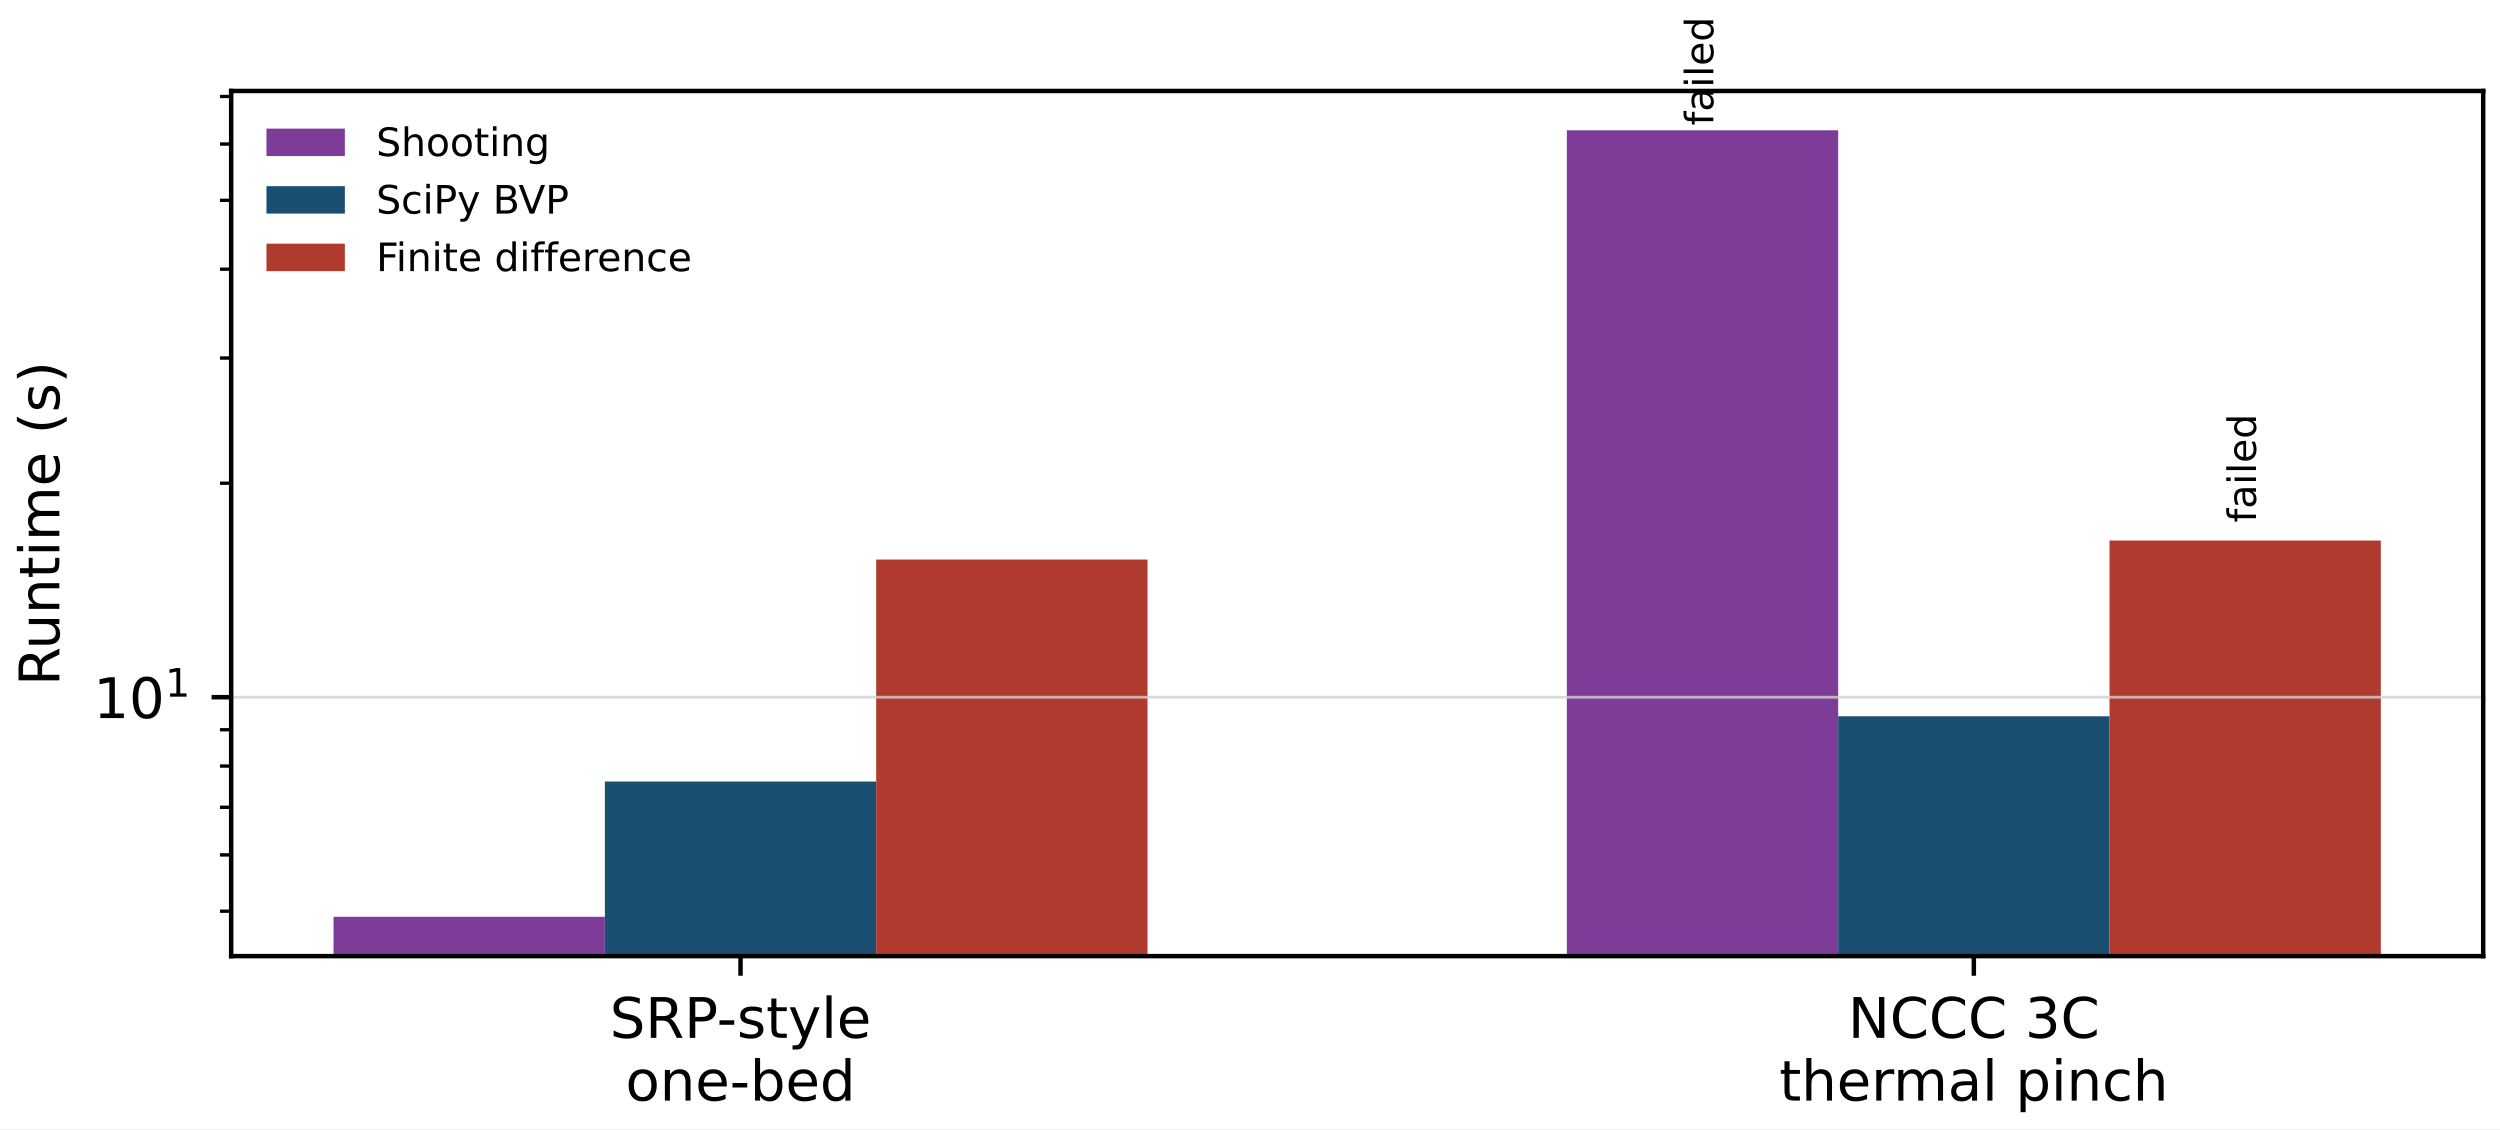
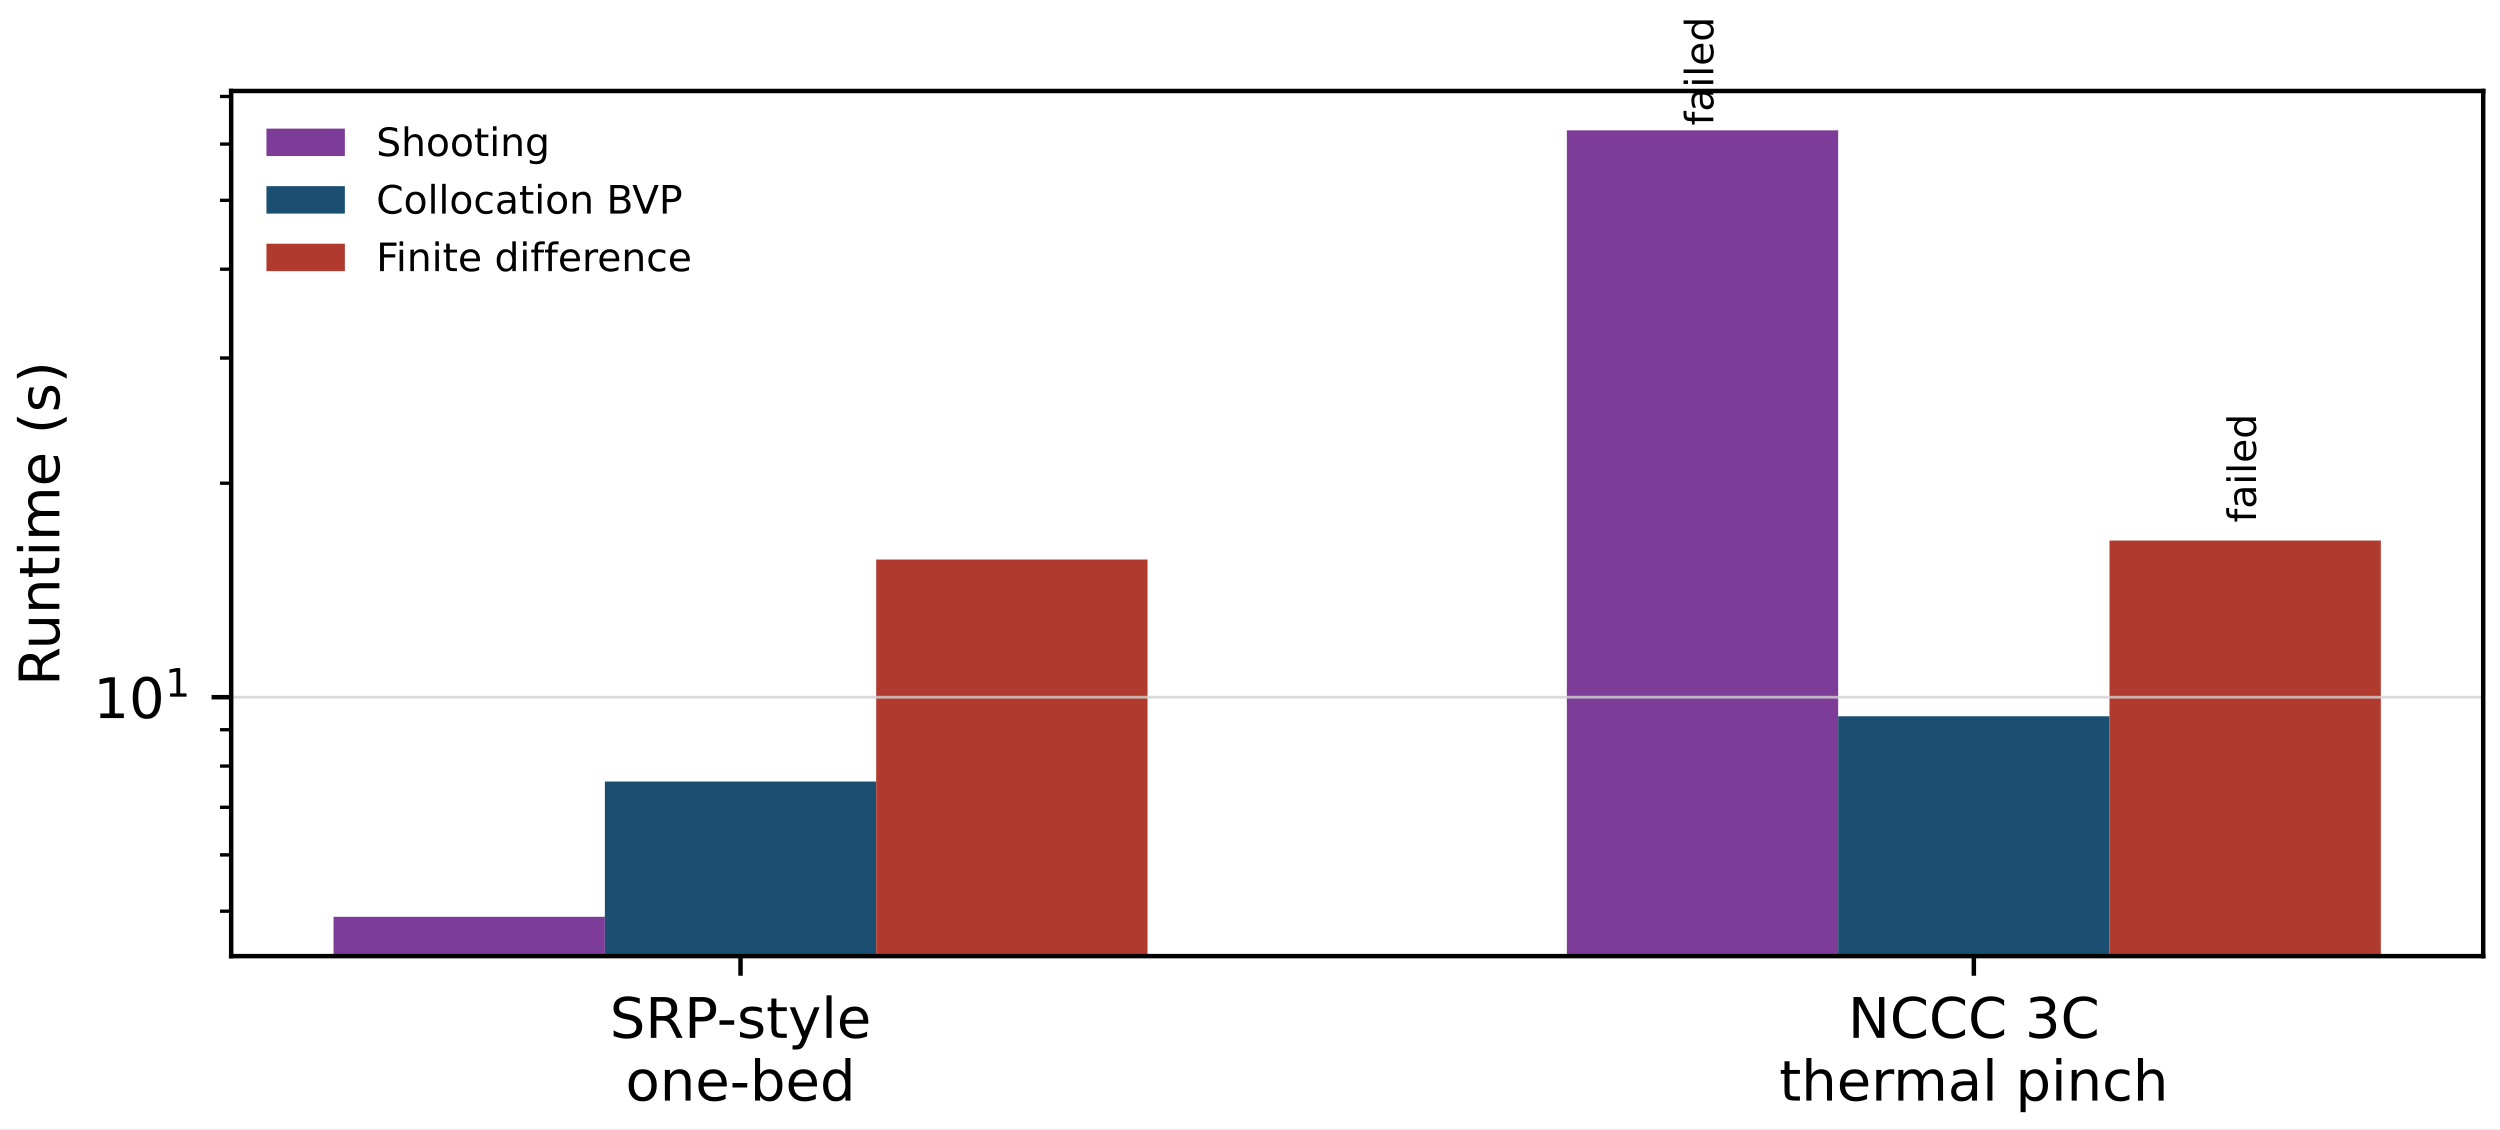
<svg xmlns="http://www.w3.org/2000/svg" xmlns:xlink="http://www.w3.org/1999/xlink" width="446.4pt" height="201.6pt" viewBox="0 0 446.4 201.6" version="1.1">
  <defs>
    <style type="text/css">*{stroke-linejoin: round; stroke-linecap: butt}</style>
  </defs>
  <g id="figure_1">
    <g id="patch_1">
      <path d="M 0 201.6 L 446.4 201.6 L 446.4 0 L 0 0 z " style="fill: #ffffff" />
    </g>
    <g id="axes_1">
      <g id="patch_2">
-         <path d="M 41.278 170.724 L 443.4 170.724 L 443.4 16.245 L 41.278 16.245 z " style="fill: #ffffff" />
+         <path d="M 41.278 170.724 L 443.4 170.724 L 443.4 16.246 L 41.278 16.246 z " style="fill: #ffffff" />
      </g>
      <g id="patch_3">
-         <path d="M 59.557 127182.328 L 108.005 127182.328 L 108.005 163.702 L 59.557 163.702 z " clip-path="url(#p311c3b3b76)" style="fill: #7d3c98" />
+         <path d="M 59.557 127181.107 L 108.005 127181.107 L 108.005 163.702 L 59.557 163.702 z " clip-path="url(#p0aa4cb1fb4)" style="fill: #7d3c98" />
      </g>
      <g id="patch_4">
-         <path d="M 279.776 127182.328 L 328.225 127182.328 L 328.225 23.266 L 279.776 23.266 z " clip-path="url(#p311c3b3b76)" style="fill: #7d3c98" />
+         <path d="M 279.776 127181.107 L 328.225 127181.107 L 328.225 23.268 L 279.776 23.268 z " clip-path="url(#p0aa4cb1fb4)" style="fill: #7d3c98" />
      </g>
      <g id="patch_5">
-         <path d="M 108.005 127182.328 L 156.453 127182.328 L 156.453 139.547 L 108.005 139.547 z " clip-path="url(#p311c3b3b76)" style="fill: #1b4f72" />
+         <path d="M 108.005 127181.107 L 156.453 127181.107 L 156.453 139.547 L 108.005 139.547 z " clip-path="url(#p0aa4cb1fb4)" style="fill: #1b4f72" />
      </g>
      <g id="patch_6">
-         <path d="M 328.225 127182.328 L 376.673 127182.328 L 376.673 127.902 L 328.225 127.902 z " clip-path="url(#p311c3b3b76)" style="fill: #1b4f72" />
+         <path d="M 328.225 127181.107 L 376.673 127181.107 L 376.673 127.902 L 328.225 127.902 z " clip-path="url(#p0aa4cb1fb4)" style="fill: #1b4f72" />
      </g>
      <g id="patch_7">
-         <path d="M 156.453 127182.328 L 204.902 127182.328 L 204.902 99.907 L 156.453 99.907 z " clip-path="url(#p311c3b3b76)" style="fill: #b03a2e" />
+         <path d="M 156.453 127181.107 L 204.902 127181.107 L 204.902 99.907 L 156.453 99.907 z " clip-path="url(#p0aa4cb1fb4)" style="fill: #b03a2e" />
      </g>
      <g id="patch_8">
-         <path d="M 376.673 127182.328 L 425.122 127182.328 L 425.122 96.519 L 376.673 96.519 z " clip-path="url(#p311c3b3b76)" style="fill: #b03a2e" />
+         <path d="M 376.673 127181.107 L 425.122 127181.107 L 425.122 96.52 L 376.673 96.52 z " clip-path="url(#p0aa4cb1fb4)" style="fill: #b03a2e" />
      </g>
      <g id="matplotlib.axis_1">
        <g id="xtick_1">
          <g id="line2d_1">
            <defs>
-               <path id="m709cd82d52" d="M 0 0 L 0 3.5 " style="stroke: #000000; stroke-width: 0.8" />
-             </defs>
-             <g>
-               <use xlink:href="#m709cd82d52" x="132.229" y="170.724" style="stroke: #000000; stroke-width: 0.8" />
+               <path id="mafdecf44df" d="M 0 0 L 0 3.5 " style="stroke: #000000; stroke-width: 0.8" />
+             </defs>
+             <g>
+               <use xlink:href="#mafdecf44df" x="132.229" y="170.724" style="stroke: #000000; stroke-width: 0.8" />
            </g>
          </g>
          <g id="text_1">
            <g transform="translate(108.8846 185.3223) scale(0.1 -0.1)">
              <defs>
                <path id="DejaVuSans-53" d="M 3425 4513 L 3425 3897 Q 3066 4069 2747 4153 Q 2428 4238 2131 4238 Q 1616 4238 1336 4038 Q 1056 3838 1056 3469 Q 1056 3159 1242 3001 Q 1428 2844 1947 2747 L 2328 2669 Q 3034 2534 3370 2195 Q 3706 1856 3706 1288 Q 3706 609 3251 259 Q 2797 -91 1919 -91 Q 1588 -91 1214 -16 Q 841 59 441 206 L 441 856 Q 825 641 1194 531 Q 1563 422 1919 422 Q 2459 422 2753 634 Q 3047 847 3047 1241 Q 3047 1584 2836 1778 Q 2625 1972 2144 2069 L 1759 2144 Q 1053 2284 737 2584 Q 422 2884 422 3419 Q 422 4038 858 4394 Q 1294 4750 2059 4750 Q 2388 4750 2728 4690 Q 3069 4631 3425 4513 z " transform="scale(0.015625)" />
                <path id="DejaVuSans-52" d="M 2841 2188 Q 3044 2119 3236 1894 Q 3428 1669 3622 1275 L 4263 0 L 3584 0 L 2988 1197 Q 2756 1666 2539 1819 Q 2322 1972 1947 1972 L 1259 1972 L 1259 0 L 628 0 L 628 4666 L 2053 4666 Q 2853 4666 3247 4331 Q 3641 3997 3641 3322 Q 3641 2881 3436 2590 Q 3231 2300 2841 2188 z M 1259 4147 L 1259 2491 L 2053 2491 Q 2509 2491 2742 2702 Q 2975 2913 2975 3322 Q 2975 3731 2742 3939 Q 2509 4147 2053 4147 L 1259 4147 z " transform="scale(0.015625)" />
                <path id="DejaVuSans-50" d="M 1259 4147 L 1259 2394 L 2053 2394 Q 2494 2394 2734 2622 Q 2975 2850 2975 3272 Q 2975 3691 2734 3919 Q 2494 4147 2053 4147 L 1259 4147 z M 628 4666 L 2053 4666 Q 2838 4666 3239 4311 Q 3641 3956 3641 3272 Q 3641 2581 3239 2228 Q 2838 1875 2053 1875 L 1259 1875 L 1259 0 L 628 0 L 628 4666 z " transform="scale(0.015625)" />
                <path id="DejaVuSans-2d" d="M 313 2009 L 1997 2009 L 1997 1497 L 313 1497 L 313 2009 z " transform="scale(0.015625)" />
                <path id="DejaVuSans-73" d="M 2834 3397 L 2834 2853 Q 2591 2978 2328 3040 Q 2066 3103 1784 3103 Q 1356 3103 1142 2972 Q 928 2841 928 2578 Q 928 2378 1081 2264 Q 1234 2150 1697 2047 L 1894 2003 Q 2506 1872 2764 1633 Q 3022 1394 3022 966 Q 3022 478 2636 193 Q 2250 -91 1575 -91 Q 1294 -91 989 -36 Q 684 19 347 128 L 347 722 Q 666 556 975 473 Q 1284 391 1588 391 Q 1994 391 2212 530 Q 2431 669 2431 922 Q 2431 1156 2273 1281 Q 2116 1406 1581 1522 L 1381 1569 Q 847 1681 609 1914 Q 372 2147 372 2553 Q 372 3047 722 3315 Q 1072 3584 1716 3584 Q 2034 3584 2315 3537 Q 2597 3491 2834 3397 z " transform="scale(0.015625)" />
                <path id="DejaVuSans-74" d="M 1172 4494 L 1172 3500 L 2356 3500 L 2356 3053 L 1172 3053 L 1172 1153 Q 1172 725 1289 603 Q 1406 481 1766 481 L 2356 481 L 2356 0 L 1766 0 Q 1100 0 847 248 Q 594 497 594 1153 L 594 3053 L 172 3053 L 172 3500 L 594 3500 L 594 4494 L 1172 4494 z " transform="scale(0.015625)" />
                <path id="DejaVuSans-79" d="M 2059 -325 Q 1816 -950 1584 -1140 Q 1353 -1331 966 -1331 L 506 -1331 L 506 -850 L 844 -850 Q 1081 -850 1212 -737 Q 1344 -625 1503 -206 L 1606 56 L 191 3500 L 800 3500 L 1894 763 L 2988 3500 L 3597 3500 L 2059 -325 z " transform="scale(0.015625)" />
                <path id="DejaVuSans-6c" d="M 603 4863 L 1178 4863 L 1178 0 L 603 0 L 603 4863 z " transform="scale(0.015625)" />
                <path id="DejaVuSans-65" d="M 3597 1894 L 3597 1613 L 953 1613 Q 991 1019 1311 708 Q 1631 397 2203 397 Q 2534 397 2845 478 Q 3156 559 3463 722 L 3463 178 Q 3153 47 2828 -22 Q 2503 -91 2169 -91 Q 1331 -91 842 396 Q 353 884 353 1716 Q 353 2575 817 3079 Q 1281 3584 2069 3584 Q 2775 3584 3186 3129 Q 3597 2675 3597 1894 z M 3022 2063 Q 3016 2534 2758 2815 Q 2500 3097 2075 3097 Q 1594 3097 1305 2825 Q 1016 2553 972 2059 L 3022 2063 z " transform="scale(0.015625)" />
              </defs>
              <use xlink:href="#DejaVuSans-53" />
-               <use xlink:href="#DejaVuSans-52" transform="translate(63.47656 0)" />
-               <use xlink:href="#DejaVuSans-50" transform="translate(132.959 0)" />
-               <use xlink:href="#DejaVuSans-2d" transform="translate(191.0117 0)" />
-               <use xlink:href="#DejaVuSans-73" transform="translate(227.0957 0)" />
-               <use xlink:href="#DejaVuSans-74" transform="translate(279.1953 0)" />
-               <use xlink:href="#DejaVuSans-79" transform="translate(318.4043 0)" />
-               <use xlink:href="#DejaVuSans-6c" transform="translate(377.584 0)" />
-               <use xlink:href="#DejaVuSans-65" transform="translate(405.3672 0)" />
+               <use xlink:href="#DejaVuSans-52" x="63.477" />
+               <use xlink:href="#DejaVuSans-50" x="132.959" />
+               <use xlink:href="#DejaVuSans-2d" x="191.012" />
+               <use xlink:href="#DejaVuSans-73" x="227.096" />
+               <use xlink:href="#DejaVuSans-74" x="279.195" />
+               <use xlink:href="#DejaVuSans-79" x="318.404" />
+               <use xlink:href="#DejaVuSans-6c" x="377.584" />
+               <use xlink:href="#DejaVuSans-65" x="405.367" />
            </g>
            <g transform="translate(111.6956 196.5201) scale(0.1 -0.1)">
              <defs>
                <path id="DejaVuSans-6f" d="M 1959 3097 Q 1497 3097 1228 2736 Q 959 2375 959 1747 Q 959 1119 1226 758 Q 1494 397 1959 397 Q 2419 397 2687 759 Q 2956 1122 2956 1747 Q 2956 2369 2687 2733 Q 2419 3097 1959 3097 z M 1959 3584 Q 2709 3584 3137 3096 Q 3566 2609 3566 1747 Q 3566 888 3137 398 Q 2709 -91 1959 -91 Q 1206 -91 779 398 Q 353 888 353 1747 Q 353 2609 779 3096 Q 1206 3584 1959 3584 z " transform="scale(0.015625)" />
                <path id="DejaVuSans-6e" d="M 3513 2113 L 3513 0 L 2938 0 L 2938 2094 Q 2938 2591 2744 2837 Q 2550 3084 2163 3084 Q 1697 3084 1428 2787 Q 1159 2491 1159 1978 L 1159 0 L 581 0 L 581 3500 L 1159 3500 L 1159 2956 Q 1366 3272 1645 3428 Q 1925 3584 2291 3584 Q 2894 3584 3203 3211 Q 3513 2838 3513 2113 z " transform="scale(0.015625)" />
                <path id="DejaVuSans-62" d="M 3116 1747 Q 3116 2381 2855 2742 Q 2594 3103 2138 3103 Q 1681 3103 1420 2742 Q 1159 2381 1159 1747 Q 1159 1113 1420 752 Q 1681 391 2138 391 Q 2594 391 2855 752 Q 3116 1113 3116 1747 z M 1159 2969 Q 1341 3281 1617 3432 Q 1894 3584 2278 3584 Q 2916 3584 3314 3078 Q 3713 2572 3713 1747 Q 3713 922 3314 415 Q 2916 -91 2278 -91 Q 1894 -91 1617 61 Q 1341 213 1159 525 L 1159 0 L 581 0 L 581 4863 L 1159 4863 L 1159 2969 z " transform="scale(0.015625)" />
                <path id="DejaVuSans-64" d="M 2906 2969 L 2906 4863 L 3481 4863 L 3481 0 L 2906 0 L 2906 525 Q 2725 213 2448 61 Q 2172 -91 1784 -91 Q 1150 -91 751 415 Q 353 922 353 1747 Q 353 2572 751 3078 Q 1150 3584 1784 3584 Q 2172 3584 2448 3432 Q 2725 3281 2906 2969 z M 947 1747 Q 947 1113 1208 752 Q 1469 391 1925 391 Q 2381 391 2643 752 Q 2906 1113 2906 1747 Q 2906 2381 2643 2742 Q 2381 3103 1925 3103 Q 1469 3103 1208 2742 Q 947 2381 947 1747 z " transform="scale(0.015625)" />
              </defs>
              <use xlink:href="#DejaVuSans-6f" />
-               <use xlink:href="#DejaVuSans-6e" transform="translate(61.18164 0)" />
-               <use xlink:href="#DejaVuSans-65" transform="translate(124.5605 0)" />
-               <use xlink:href="#DejaVuSans-2d" transform="translate(186.084 0)" />
-               <use xlink:href="#DejaVuSans-62" transform="translate(222.168 0)" />
-               <use xlink:href="#DejaVuSans-65" transform="translate(285.6445 0)" />
-               <use xlink:href="#DejaVuSans-64" transform="translate(347.168 0)" />
+               <use xlink:href="#DejaVuSans-6e" x="61.182" />
+               <use xlink:href="#DejaVuSans-65" x="124.561" />
+               <use xlink:href="#DejaVuSans-2d" x="186.084" />
+               <use xlink:href="#DejaVuSans-62" x="222.168" />
+               <use xlink:href="#DejaVuSans-65" x="285.645" />
+               <use xlink:href="#DejaVuSans-64" x="347.168" />
            </g>
          </g>
        </g>
        <g id="xtick_2">
          <g id="line2d_2">
            <g>
-               <use xlink:href="#m709cd82d52" x="352.449" y="170.724" style="stroke: #000000; stroke-width: 0.8" />
+               <use xlink:href="#mafdecf44df" x="352.449" y="170.724" style="stroke: #000000; stroke-width: 0.8" />
            </g>
          </g>
          <g id="text_2">
            <g transform="translate(329.9724 185.3223) scale(0.1 -0.1)">
              <defs>
                <path id="DejaVuSans-4e" d="M 628 4666 L 1478 4666 L 3547 763 L 3547 4666 L 4159 4666 L 4159 0 L 3309 0 L 1241 3903 L 1241 0 L 628 0 L 628 4666 z " transform="scale(0.015625)" />
                <path id="DejaVuSans-43" d="M 4122 4306 L 4122 3641 Q 3803 3938 3442 4084 Q 3081 4231 2675 4231 Q 1875 4231 1450 3742 Q 1025 3253 1025 2328 Q 1025 1406 1450 917 Q 1875 428 2675 428 Q 3081 428 3442 575 Q 3803 722 4122 1019 L 4122 359 Q 3791 134 3420 21 Q 3050 -91 2638 -91 Q 1578 -91 968 557 Q 359 1206 359 2328 Q 359 3453 968 4101 Q 1578 4750 2638 4750 Q 3056 4750 3426 4639 Q 3797 4528 4122 4306 z " transform="scale(0.015625)" />
                <path id="DejaVuSans-20" transform="scale(0.015625)" />
                <path id="DejaVuSans-33" d="M 2597 2516 Q 3050 2419 3304 2112 Q 3559 1806 3559 1356 Q 3559 666 3084 287 Q 2609 -91 1734 -91 Q 1441 -91 1130 -33 Q 819 25 488 141 L 488 750 Q 750 597 1062 519 Q 1375 441 1716 441 Q 2309 441 2620 675 Q 2931 909 2931 1356 Q 2931 1769 2642 2001 Q 2353 2234 1838 2234 L 1294 2234 L 1294 2753 L 1863 2753 Q 2328 2753 2575 2939 Q 2822 3125 2822 3475 Q 2822 3834 2567 4026 Q 2313 4219 1838 4219 Q 1578 4219 1281 4162 Q 984 4106 628 3988 L 628 4550 Q 988 4650 1302 4700 Q 1616 4750 1894 4750 Q 2613 4750 3031 4423 Q 3450 4097 3450 3541 Q 3450 3153 3228 2886 Q 3006 2619 2597 2516 z " transform="scale(0.015625)" />
              </defs>
              <use xlink:href="#DejaVuSans-4e" />
-               <use xlink:href="#DejaVuSans-43" transform="translate(74.80469 0)" />
-               <use xlink:href="#DejaVuSans-43" transform="translate(144.6289 0)" />
-               <use xlink:href="#DejaVuSans-43" transform="translate(214.4531 0)" />
-               <use xlink:href="#DejaVuSans-20" transform="translate(284.2773 0)" />
-               <use xlink:href="#DejaVuSans-33" transform="translate(316.0645 0)" />
-               <use xlink:href="#DejaVuSans-43" transform="translate(379.6875 0)" />
+               <use xlink:href="#DejaVuSans-43" x="74.805" />
+               <use xlink:href="#DejaVuSans-43" x="144.629" />
+               <use xlink:href="#DejaVuSans-43" x="214.453" />
+               <use xlink:href="#DejaVuSans-20" x="284.277" />
+               <use xlink:href="#DejaVuSans-33" x="316.064" />
+               <use xlink:href="#DejaVuSans-43" x="379.688" />
            </g>
            <g transform="translate(317.713 196.5201) scale(0.1 -0.1)">
              <defs>
                <path id="DejaVuSans-68" d="M 3513 2113 L 3513 0 L 2938 0 L 2938 2094 Q 2938 2591 2744 2837 Q 2550 3084 2163 3084 Q 1697 3084 1428 2787 Q 1159 2491 1159 1978 L 1159 0 L 581 0 L 581 4863 L 1159 4863 L 1159 2956 Q 1366 3272 1645 3428 Q 1925 3584 2291 3584 Q 2894 3584 3203 3211 Q 3513 2838 3513 2113 z " transform="scale(0.015625)" />
                <path id="DejaVuSans-72" d="M 2631 2963 Q 2534 3019 2420 3045 Q 2306 3072 2169 3072 Q 1681 3072 1420 2755 Q 1159 2438 1159 1844 L 1159 0 L 581 0 L 581 3500 L 1159 3500 L 1159 2956 Q 1341 3275 1631 3429 Q 1922 3584 2338 3584 Q 2397 3584 2469 3576 Q 2541 3569 2628 3553 L 2631 2963 z " transform="scale(0.015625)" />
                <path id="DejaVuSans-6d" d="M 3328 2828 Q 3544 3216 3844 3400 Q 4144 3584 4550 3584 Q 5097 3584 5394 3201 Q 5691 2819 5691 2113 L 5691 0 L 5113 0 L 5113 2094 Q 5113 2597 4934 2840 Q 4756 3084 4391 3084 Q 3944 3084 3684 2787 Q 3425 2491 3425 1978 L 3425 0 L 2847 0 L 2847 2094 Q 2847 2600 2669 2842 Q 2491 3084 2119 3084 Q 1678 3084 1418 2786 Q 1159 2488 1159 1978 L 1159 0 L 581 0 L 581 3500 L 1159 3500 L 1159 2956 Q 1356 3278 1631 3431 Q 1906 3584 2284 3584 Q 2666 3584 2933 3390 Q 3200 3197 3328 2828 z " transform="scale(0.015625)" />
                <path id="DejaVuSans-61" d="M 2194 1759 Q 1497 1759 1228 1600 Q 959 1441 959 1056 Q 959 750 1161 570 Q 1363 391 1709 391 Q 2188 391 2477 730 Q 2766 1069 2766 1631 L 2766 1759 L 2194 1759 z M 3341 1997 L 3341 0 L 2766 0 L 2766 531 Q 2569 213 2275 61 Q 1981 -91 1556 -91 Q 1019 -91 701 211 Q 384 513 384 1019 Q 384 1609 779 1909 Q 1175 2209 1959 2209 L 2766 2209 L 2766 2266 Q 2766 2663 2505 2880 Q 2244 3097 1772 3097 Q 1472 3097 1187 3025 Q 903 2953 641 2809 L 641 3341 Q 956 3463 1253 3523 Q 1550 3584 1831 3584 Q 2591 3584 2966 3190 Q 3341 2797 3341 1997 z " transform="scale(0.015625)" />
                <path id="DejaVuSans-70" d="M 1159 525 L 1159 -1331 L 581 -1331 L 581 3500 L 1159 3500 L 1159 2969 Q 1341 3281 1617 3432 Q 1894 3584 2278 3584 Q 2916 3584 3314 3078 Q 3713 2572 3713 1747 Q 3713 922 3314 415 Q 2916 -91 2278 -91 Q 1894 -91 1617 61 Q 1341 213 1159 525 z M 3116 1747 Q 3116 2381 2855 2742 Q 2594 3103 2138 3103 Q 1681 3103 1420 2742 Q 1159 2381 1159 1747 Q 1159 1113 1420 752 Q 1681 391 2138 391 Q 2594 391 2855 752 Q 3116 1113 3116 1747 z " transform="scale(0.015625)" />
                <path id="DejaVuSans-69" d="M 603 3500 L 1178 3500 L 1178 0 L 603 0 L 603 3500 z M 603 4863 L 1178 4863 L 1178 4134 L 603 4134 L 603 4863 z " transform="scale(0.015625)" />
                <path id="DejaVuSans-63" d="M 3122 3366 L 3122 2828 Q 2878 2963 2633 3030 Q 2388 3097 2138 3097 Q 1578 3097 1268 2742 Q 959 2388 959 1747 Q 959 1106 1268 751 Q 1578 397 2138 397 Q 2388 397 2633 464 Q 2878 531 3122 666 L 3122 134 Q 2881 22 2623 -34 Q 2366 -91 2075 -91 Q 1284 -91 818 406 Q 353 903 353 1747 Q 353 2603 823 3093 Q 1294 3584 2113 3584 Q 2378 3584 2631 3529 Q 2884 3475 3122 3366 z " transform="scale(0.015625)" />
              </defs>
              <use xlink:href="#DejaVuSans-74" />
-               <use xlink:href="#DejaVuSans-68" transform="translate(39.20898 0)" />
-               <use xlink:href="#DejaVuSans-65" transform="translate(102.5879 0)" />
-               <use xlink:href="#DejaVuSans-72" transform="translate(164.1113 0)" />
-               <use xlink:href="#DejaVuSans-6d" transform="translate(203.4746 0)" />
-               <use xlink:href="#DejaVuSans-61" transform="translate(300.8867 0)" />
-               <use xlink:href="#DejaVuSans-6c" transform="translate(362.166 0)" />
-               <use xlink:href="#DejaVuSans-20" transform="translate(389.9492 0)" />
-               <use xlink:href="#DejaVuSans-70" transform="translate(421.7363 0)" />
-               <use xlink:href="#DejaVuSans-69" transform="translate(485.2129 0)" />
-               <use xlink:href="#DejaVuSans-6e" transform="translate(512.9961 0)" />
-               <use xlink:href="#DejaVuSans-63" transform="translate(576.375 0)" />
-               <use xlink:href="#DejaVuSans-68" transform="translate(631.3555 0)" />
+               <use xlink:href="#DejaVuSans-68" x="39.209" />
+               <use xlink:href="#DejaVuSans-65" x="102.588" />
+               <use xlink:href="#DejaVuSans-72" x="164.111" />
+               <use xlink:href="#DejaVuSans-6d" x="203.475" />
+               <use xlink:href="#DejaVuSans-61" x="300.887" />
+               <use xlink:href="#DejaVuSans-6c" x="362.166" />
+               <use xlink:href="#DejaVuSans-20" x="389.949" />
+               <use xlink:href="#DejaVuSans-70" x="421.736" />
+               <use xlink:href="#DejaVuSans-69" x="485.213" />
+               <use xlink:href="#DejaVuSans-6e" x="512.996" />
+               <use xlink:href="#DejaVuSans-63" x="576.375" />
+               <use xlink:href="#DejaVuSans-68" x="631.355" />
            </g>
          </g>
        </g>
      </g>
      <g id="matplotlib.axis_2">
        <g id="ytick_1">
          <g id="line2d_3">
-             <path d="M 41.278 124.491 L 443.4 124.491 " clip-path="url(#p311c3b3b76)" style="fill: none; stroke: #d0d0d0; stroke-opacity: 0.8; stroke-width: 0.5; stroke-linecap: square" />
+             <path d="M 41.278 124.491 L 443.4 124.491 " clip-path="url(#p0aa4cb1fb4)" style="fill: none; stroke: #d0d0d0; stroke-opacity: 0.8; stroke-width: 0.5; stroke-linecap: square" />
          </g>
          <g id="line2d_4">
            <defs>
-               <path id="mfcce38fcc7" d="M 0 0 L -3.5 0 " style="stroke: #000000; stroke-width: 0.8" />
-             </defs>
-             <g>
-               <use xlink:href="#mfcce38fcc7" x="41.278" y="124.491" style="stroke: #000000; stroke-width: 0.8" />
+               <path id="m64d798b79c" d="M 0 0 L -3.5 0 " style="stroke: #000000; stroke-width: 0.8" />
+             </defs>
+             <g>
+               <use xlink:href="#m64d798b79c" x="41.278" y="124.491" style="stroke: #000000; stroke-width: 0.8" />
            </g>
          </g>
          <g id="text_3">
-             <g transform="translate(16.67836 128.29) scale(0.1 -0.1)">
+             <g transform="translate(16.67836 128.2904) scale(0.1 -0.1)">
              <defs>
                <path id="DejaVuSans-31" d="M 794 531 L 1825 531 L 1825 4091 L 703 3866 L 703 4441 L 1819 4666 L 2450 4666 L 2450 531 L 3481 531 L 3481 0 L 794 0 L 794 531 z " transform="scale(0.015625)" />
                <path id="DejaVuSans-30" d="M 2034 4250 Q 1547 4250 1301 3770 Q 1056 3291 1056 2328 Q 1056 1369 1301 889 Q 1547 409 2034 409 Q 2525 409 2770 889 Q 3016 1369 3016 2328 Q 3016 3291 2770 3770 Q 2525 4250 2034 4250 z M 2034 4750 Q 2819 4750 3233 4129 Q 3647 3509 3647 2328 Q 3647 1150 3233 529 Q 2819 -91 2034 -91 Q 1250 -91 836 529 Q 422 1150 422 2328 Q 422 3509 836 4129 Q 1250 4750 2034 4750 z " transform="scale(0.015625)" />
              </defs>
              <use xlink:href="#DejaVuSans-31" transform="translate(0 0.684375)" />
              <use xlink:href="#DejaVuSans-30" transform="translate(63.62305 0.684375)" />
              <use xlink:href="#DejaVuSans-31" transform="translate(128.2031 38.96563) scale(0.7)" />
            </g>
          </g>
        </g>
        <g id="ytick_2">
          <g id="line2d_5">
            <defs>
-               <path id="m8ffa177d04" d="M 0 0 L -2 0 " style="stroke: #000000; stroke-width: 0.6" />
-             </defs>
-             <g>
-               <use xlink:href="#m8ffa177d04" x="41.278" y="162.701" style="stroke: #000000; stroke-width: 0.6" />
+               <path id="m8f5c4686c6" d="M 0 0 L -2 0 " style="stroke: #000000; stroke-width: 0.6" />
+             </defs>
+             <g>
+               <use xlink:href="#m8f5c4686c6" x="41.278" y="162.701" style="stroke: #000000; stroke-width: 0.6" />
            </g>
          </g>
        </g>
        <g id="ytick_3">
          <g id="line2d_6">
            <g>
-               <use xlink:href="#m8ffa177d04" x="41.278" y="152.65" style="stroke: #000000; stroke-width: 0.6" />
+               <use xlink:href="#m8f5c4686c6" x="41.278" y="152.65" style="stroke: #000000; stroke-width: 0.6" />
            </g>
          </g>
        </g>
        <g id="ytick_4">
          <g id="line2d_7">
            <g>
-               <use xlink:href="#m8ffa177d04" x="41.278" y="144.153" style="stroke: #000000; stroke-width: 0.6" />
+               <use xlink:href="#m8f5c4686c6" x="41.278" y="144.153" style="stroke: #000000; stroke-width: 0.6" />
            </g>
          </g>
        </g>
        <g id="ytick_5">
          <g id="line2d_8">
            <g>
-               <use xlink:href="#m8ffa177d04" x="41.278" y="136.792" style="stroke: #000000; stroke-width: 0.6" />
+               <use xlink:href="#m8f5c4686c6" x="41.278" y="136.792" style="stroke: #000000; stroke-width: 0.6" />
            </g>
          </g>
        </g>
        <g id="ytick_6">
          <g id="line2d_9">
            <g>
-               <use xlink:href="#m8ffa177d04" x="41.278" y="130.299" style="stroke: #000000; stroke-width: 0.6" />
+               <use xlink:href="#m8f5c4686c6" x="41.278" y="130.299" style="stroke: #000000; stroke-width: 0.6" />
            </g>
          </g>
        </g>
        <g id="ytick_7">
          <g id="line2d_10">
            <g>
-               <use xlink:href="#m8ffa177d04" x="41.278" y="86.281" style="stroke: #000000; stroke-width: 0.6" />
+               <use xlink:href="#m8f5c4686c6" x="41.278" y="86.282" style="stroke: #000000; stroke-width: 0.6" />
            </g>
          </g>
        </g>
        <g id="ytick_8">
          <g id="line2d_11">
            <g>
-               <use xlink:href="#m8ffa177d04" x="41.278" y="63.929" style="stroke: #000000; stroke-width: 0.6" />
+               <use xlink:href="#m8f5c4686c6" x="41.278" y="63.93" style="stroke: #000000; stroke-width: 0.6" />
            </g>
          </g>
        </g>
        <g id="ytick_9">
          <g id="line2d_12">
            <g>
-               <use xlink:href="#m8ffa177d04" x="41.278" y="48.071" style="stroke: #000000; stroke-width: 0.6" />
+               <use xlink:href="#m8f5c4686c6" x="41.278" y="48.072" style="stroke: #000000; stroke-width: 0.6" />
            </g>
          </g>
        </g>
        <g id="ytick_10">
          <g id="line2d_13">
            <g>
-               <use xlink:href="#m8ffa177d04" x="41.278" y="35.77" style="stroke: #000000; stroke-width: 0.6" />
+               <use xlink:href="#m8f5c4686c6" x="41.278" y="35.771" style="stroke: #000000; stroke-width: 0.6" />
            </g>
          </g>
        </g>
        <g id="ytick_11">
          <g id="line2d_14">
            <g>
-               <use xlink:href="#m8ffa177d04" x="41.278" y="25.719" style="stroke: #000000; stroke-width: 0.6" />
+               <use xlink:href="#m8f5c4686c6" x="41.278" y="25.721" style="stroke: #000000; stroke-width: 0.6" />
            </g>
          </g>
        </g>
        <g id="ytick_12">
          <g id="line2d_15">
            <g>
-               <use xlink:href="#m8ffa177d04" x="41.278" y="17.222" style="stroke: #000000; stroke-width: 0.6" />
+               <use xlink:href="#m8f5c4686c6" x="41.278" y="17.223" style="stroke: #000000; stroke-width: 0.6" />
            </g>
          </g>
        </g>
        <g id="text_4">
-           <g transform="translate(10.59868 122.4624) rotate(-90) scale(0.1 -0.1)">
+           <g transform="translate(10.59868 122.4631) rotate(-90) scale(0.1 -0.1)">
            <defs>
              <path id="DejaVuSans-75" d="M 544 1381 L 544 3500 L 1119 3500 L 1119 1403 Q 1119 906 1312 657 Q 1506 409 1894 409 Q 2359 409 2629 706 Q 2900 1003 2900 1516 L 2900 3500 L 3475 3500 L 3475 0 L 2900 0 L 2900 538 Q 2691 219 2414 64 Q 2138 -91 1772 -91 Q 1169 -91 856 284 Q 544 659 544 1381 z M 1991 3584 L 1991 3584 z " transform="scale(0.015625)" />
              <path id="DejaVuSans-28" d="M 1984 4856 Q 1566 4138 1362 3434 Q 1159 2731 1159 2009 Q 1159 1288 1364 580 Q 1569 -128 1984 -844 L 1484 -844 Q 1016 -109 783 600 Q 550 1309 550 2009 Q 550 2706 781 3412 Q 1013 4119 1484 4856 L 1984 4856 z " transform="scale(0.015625)" />
              <path id="DejaVuSans-29" d="M 513 4856 L 1013 4856 Q 1481 4119 1714 3412 Q 1947 2706 1947 2009 Q 1947 1309 1714 600 Q 1481 -109 1013 -844 L 513 -844 Q 928 -128 1133 580 Q 1338 1288 1338 2009 Q 1338 2731 1133 3434 Q 928 4138 513 4856 z " transform="scale(0.015625)" />
            </defs>
            <use xlink:href="#DejaVuSans-52" />
-             <use xlink:href="#DejaVuSans-75" transform="translate(64.98242 0)" />
-             <use xlink:href="#DejaVuSans-6e" transform="translate(128.3613 0)" />
-             <use xlink:href="#DejaVuSans-74" transform="translate(191.7402 0)" />
-             <use xlink:href="#DejaVuSans-69" transform="translate(230.9492 0)" />
-             <use xlink:href="#DejaVuSans-6d" transform="translate(258.7324 0)" />
-             <use xlink:href="#DejaVuSans-65" transform="translate(356.1445 0)" />
-             <use xlink:href="#DejaVuSans-20" transform="translate(417.668 0)" />
-             <use xlink:href="#DejaVuSans-28" transform="translate(449.4551 0)" />
-             <use xlink:href="#DejaVuSans-73" transform="translate(488.4688 0)" />
-             <use xlink:href="#DejaVuSans-29" transform="translate(540.5684 0)" />
+             <use xlink:href="#DejaVuSans-75" x="64.982" />
+             <use xlink:href="#DejaVuSans-6e" x="128.361" />
+             <use xlink:href="#DejaVuSans-74" x="191.74" />
+             <use xlink:href="#DejaVuSans-69" x="230.949" />
+             <use xlink:href="#DejaVuSans-6d" x="258.732" />
+             <use xlink:href="#DejaVuSans-65" x="356.145" />
+             <use xlink:href="#DejaVuSans-20" x="417.668" />
+             <use xlink:href="#DejaVuSans-28" x="449.455" />
+             <use xlink:href="#DejaVuSans-73" x="488.469" />
+             <use xlink:href="#DejaVuSans-29" x="540.568" />
          </g>
        </g>
      </g>
      <g id="patch_9">
-         <path d="M 41.278 170.724 L 41.278 16.245 " style="fill: none; stroke: #000000; stroke-width: 0.8; stroke-linejoin: miter; stroke-linecap: square" />
+         <path d="M 41.278 170.724 L 41.278 16.246 " style="fill: none; stroke: #000000; stroke-width: 0.8; stroke-linejoin: miter; stroke-linecap: square" />
      </g>
      <g id="patch_10">
-         <path d="M 443.4 170.724 L 443.4 16.245 " style="fill: none; stroke: #000000; stroke-width: 0.8; stroke-linejoin: miter; stroke-linecap: square" />
+         <path d="M 443.4 170.724 L 443.4 16.246 " style="fill: none; stroke: #000000; stroke-width: 0.8; stroke-linejoin: miter; stroke-linecap: square" />
      </g>
      <g id="patch_11">
        <path d="M 41.278 170.724 L 443.4 170.724 " style="fill: none; stroke: #000000; stroke-width: 0.8; stroke-linejoin: miter; stroke-linecap: square" />
      </g>
      <g id="patch_12">
-         <path d="M 41.278 16.245 L 443.4 16.245 " style="fill: none; stroke: #000000; stroke-width: 0.8; stroke-linejoin: miter; stroke-linecap: square" />
+         <path d="M 41.278 16.246 L 443.4 16.246 " style="fill: none; stroke: #000000; stroke-width: 0.8; stroke-linejoin: miter; stroke-linecap: square" />
      </g>
      <g id="text_5">
-         <g transform="translate(305.9322 22.39464) rotate(-90) scale(0.07 -0.07)">
+         <g transform="translate(305.9322 22.39606) rotate(-90) scale(0.07 -0.07)">
          <defs>
            <path id="DejaVuSans-66" d="M 2375 4863 L 2375 4384 L 1825 4384 Q 1516 4384 1395 4259 Q 1275 4134 1275 3809 L 1275 3500 L 2222 3500 L 2222 3053 L 1275 3053 L 1275 0 L 697 0 L 697 3053 L 147 3053 L 147 3500 L 697 3500 L 697 3744 Q 697 4328 969 4595 Q 1241 4863 1831 4863 L 2375 4863 z " transform="scale(0.015625)" />
          </defs>
          <use xlink:href="#DejaVuSans-66" />
-           <use xlink:href="#DejaVuSans-61" transform="translate(35.20508 0)" />
-           <use xlink:href="#DejaVuSans-69" transform="translate(96.48438 0)" />
-           <use xlink:href="#DejaVuSans-6c" transform="translate(124.2676 0)" />
-           <use xlink:href="#DejaVuSans-65" transform="translate(152.0508 0)" />
-           <use xlink:href="#DejaVuSans-64" transform="translate(213.5742 0)" />
+           <use xlink:href="#DejaVuSans-61" x="35.205" />
+           <use xlink:href="#DejaVuSans-69" x="96.484" />
+           <use xlink:href="#DejaVuSans-6c" x="124.268" />
+           <use xlink:href="#DejaVuSans-65" x="152.051" />
+           <use xlink:href="#DejaVuSans-64" x="213.574" />
        </g>
      </g>
      <g id="text_6">
-         <g transform="translate(402.8289 93.29628) rotate(-90) scale(0.07 -0.07)">
+         <g transform="translate(402.8289 93.29702) rotate(-90) scale(0.07 -0.07)">
          <use xlink:href="#DejaVuSans-66" />
-           <use xlink:href="#DejaVuSans-61" transform="translate(35.20508 0)" />
-           <use xlink:href="#DejaVuSans-69" transform="translate(96.48438 0)" />
-           <use xlink:href="#DejaVuSans-6c" transform="translate(124.2676 0)" />
-           <use xlink:href="#DejaVuSans-65" transform="translate(152.0508 0)" />
-           <use xlink:href="#DejaVuSans-64" transform="translate(213.5742 0)" />
+           <use xlink:href="#DejaVuSans-61" x="35.205" />
+           <use xlink:href="#DejaVuSans-69" x="96.484" />
+           <use xlink:href="#DejaVuSans-6c" x="124.268" />
+           <use xlink:href="#DejaVuSans-65" x="152.051" />
+           <use xlink:href="#DejaVuSans-64" x="213.574" />
        </g>
      </g>
      <g id="legend_1">
        <g id="patch_13">
-           <path d="M 47.578 27.864 L 61.578 27.864 L 61.578 22.964 L 47.578 22.964 z " style="fill: #7d3c98" />
+           <path d="M 47.578 27.865 L 61.578 27.865 L 61.578 22.965 L 47.578 22.965 z " style="fill: #7d3c98" />
        </g>
        <g id="text_7">
-           <g transform="translate(67.17836 27.8636) scale(0.07 -0.07)">
+           <g transform="translate(67.17836 27.86509) scale(0.07 -0.07)">
            <defs>
              <path id="DejaVuSans-67" d="M 2906 1791 Q 2906 2416 2648 2759 Q 2391 3103 1925 3103 Q 1463 3103 1205 2759 Q 947 2416 947 1791 Q 947 1169 1205 825 Q 1463 481 1925 481 Q 2391 481 2648 825 Q 2906 1169 2906 1791 z M 3481 434 Q 3481 -459 3084 -895 Q 2688 -1331 1869 -1331 Q 1566 -1331 1297 -1286 Q 1028 -1241 775 -1147 L 775 -588 Q 1028 -725 1275 -790 Q 1522 -856 1778 -856 Q 2344 -856 2625 -561 Q 2906 -266 2906 331 L 2906 616 Q 2728 306 2450 153 Q 2172 0 1784 0 Q 1141 0 747 490 Q 353 981 353 1791 Q 353 2603 747 3093 Q 1141 3584 1784 3584 Q 2172 3584 2450 3431 Q 2728 3278 2906 2969 L 2906 3500 L 3481 3500 L 3481 434 z " transform="scale(0.015625)" />
            </defs>
            <use xlink:href="#DejaVuSans-53" />
-             <use xlink:href="#DejaVuSans-68" transform="translate(63.47656 0)" />
-             <use xlink:href="#DejaVuSans-6f" transform="translate(126.8555 0)" />
-             <use xlink:href="#DejaVuSans-6f" transform="translate(188.0371 0)" />
-             <use xlink:href="#DejaVuSans-74" transform="translate(249.2188 0)" />
-             <use xlink:href="#DejaVuSans-69" transform="translate(288.4277 0)" />
-             <use xlink:href="#DejaVuSans-6e" transform="translate(316.2109 0)" />
-             <use xlink:href="#DejaVuSans-67" transform="translate(379.5898 0)" />
+             <use xlink:href="#DejaVuSans-68" x="63.477" />
+             <use xlink:href="#DejaVuSans-6f" x="126.855" />
+             <use xlink:href="#DejaVuSans-6f" x="188.037" />
+             <use xlink:href="#DejaVuSans-74" x="249.219" />
+             <use xlink:href="#DejaVuSans-69" x="288.428" />
+             <use xlink:href="#DejaVuSans-6e" x="316.211" />
+             <use xlink:href="#DejaVuSans-67" x="379.59" />
          </g>
        </g>
        <g id="patch_14">
-           <path d="M 47.578 38.138 L 61.578 38.138 L 61.578 33.238 L 47.578 33.238 z " style="fill: #1b4f72" />
+           <path d="M 47.578 38.14 L 61.578 38.14 L 61.578 33.24 L 47.578 33.24 z " style="fill: #1b4f72" />
        </g>
        <g id="text_8">
-           <g transform="translate(67.17836 38.13829) scale(0.07 -0.07)">
+           <g transform="translate(67.17836 38.13978) scale(0.07 -0.07)">
            <defs>
              <path id="DejaVuSans-42" d="M 1259 2228 L 1259 519 L 2272 519 Q 2781 519 3026 730 Q 3272 941 3272 1375 Q 3272 1813 3026 2020 Q 2781 2228 2272 2228 L 1259 2228 z M 1259 4147 L 1259 2741 L 2194 2741 Q 2656 2741 2882 2914 Q 3109 3088 3109 3444 Q 3109 3797 2882 3972 Q 2656 4147 2194 4147 L 1259 4147 z M 628 4666 L 2241 4666 Q 2963 4666 3353 4366 Q 3744 4066 3744 3513 Q 3744 3084 3544 2831 Q 3344 2578 2956 2516 Q 3422 2416 3680 2098 Q 3938 1781 3938 1306 Q 3938 681 3513 340 Q 3088 0 2303 0 L 628 0 L 628 4666 z " transform="scale(0.015625)" />
              <path id="DejaVuSans-56" d="M 1831 0 L 50 4666 L 709 4666 L 2188 738 L 3669 4666 L 4325 4666 L 2547 0 L 1831 0 z " transform="scale(0.015625)" />
            </defs>
-             <use xlink:href="#DejaVuSans-53" />
-             <use xlink:href="#DejaVuSans-63" transform="translate(63.47656 0)" />
-             <use xlink:href="#DejaVuSans-69" transform="translate(118.457 0)" />
-             <use xlink:href="#DejaVuSans-50" transform="translate(146.2402 0)" />
-             <use xlink:href="#DejaVuSans-79" transform="translate(206.543 0)" />
-             <use xlink:href="#DejaVuSans-20" transform="translate(265.7227 0)" />
-             <use xlink:href="#DejaVuSans-42" transform="translate(297.5098 0)" />
-             <use xlink:href="#DejaVuSans-56" transform="translate(362.9883 0)" />
-             <use xlink:href="#DejaVuSans-50" transform="translate(431.3965 0)" />
+             <use xlink:href="#DejaVuSans-43" />
+             <use xlink:href="#DejaVuSans-6f" x="69.824" />
+             <use xlink:href="#DejaVuSans-6c" x="131.006" />
+             <use xlink:href="#DejaVuSans-6c" x="158.789" />
+             <use xlink:href="#DejaVuSans-6f" x="186.572" />
+             <use xlink:href="#DejaVuSans-63" x="247.754" />
+             <use xlink:href="#DejaVuSans-61" x="302.734" />
+             <use xlink:href="#DejaVuSans-74" x="364.014" />
+             <use xlink:href="#DejaVuSans-69" x="403.223" />
+             <use xlink:href="#DejaVuSans-6f" x="431.006" />
+             <use xlink:href="#DejaVuSans-6e" x="492.188" />
+             <use xlink:href="#DejaVuSans-20" x="555.566" />
+             <use xlink:href="#DejaVuSans-42" x="587.354" />
+             <use xlink:href="#DejaVuSans-56" x="652.832" />
+             <use xlink:href="#DejaVuSans-50" x="721.24" />
          </g>
        </g>
        <g id="patch_15">
-           <path d="M 47.578 48.413 L 61.578 48.413 L 61.578 43.513 L 47.578 43.513 z " style="fill: #b03a2e" />
+           <path d="M 47.578 48.414 L 61.578 48.414 L 61.578 43.514 L 47.578 43.514 z " style="fill: #b03a2e" />
        </g>
        <g id="text_9">
-           <g transform="translate(67.17836 48.41298) scale(0.07 -0.07)">
+           <g transform="translate(67.17836 48.41446) scale(0.07 -0.07)">
            <defs>
              <path id="DejaVuSans-46" d="M 628 4666 L 3309 4666 L 3309 4134 L 1259 4134 L 1259 2759 L 3109 2759 L 3109 2228 L 1259 2228 L 1259 0 L 628 0 L 628 4666 z " transform="scale(0.015625)" />
            </defs>
            <use xlink:href="#DejaVuSans-46" />
-             <use xlink:href="#DejaVuSans-69" transform="translate(50.26953 0)" />
-             <use xlink:href="#DejaVuSans-6e" transform="translate(78.05273 0)" />
-             <use xlink:href="#DejaVuSans-69" transform="translate(141.4316 0)" />
-             <use xlink:href="#DejaVuSans-74" transform="translate(169.2148 0)" />
-             <use xlink:href="#DejaVuSans-65" transform="translate(208.4238 0)" />
-             <use xlink:href="#DejaVuSans-20" transform="translate(269.9473 0)" />
-             <use xlink:href="#DejaVuSans-64" transform="translate(301.7344 0)" />
-             <use xlink:href="#DejaVuSans-69" transform="translate(365.2109 0)" />
-             <use xlink:href="#DejaVuSans-66" transform="translate(392.9941 0)" />
-             <use xlink:href="#DejaVuSans-66" transform="translate(428.1992 0)" />
-             <use xlink:href="#DejaVuSans-65" transform="translate(463.4043 0)" />
-             <use xlink:href="#DejaVuSans-72" transform="translate(524.9277 0)" />
-             <use xlink:href="#DejaVuSans-65" transform="translate(563.791 0)" />
-             <use xlink:href="#DejaVuSans-6e" transform="translate(625.3145 0)" />
-             <use xlink:href="#DejaVuSans-63" transform="translate(688.6934 0)" />
-             <use xlink:href="#DejaVuSans-65" transform="translate(743.6738 0)" />
+             <use xlink:href="#DejaVuSans-69" x="50.27" />
+             <use xlink:href="#DejaVuSans-6e" x="78.053" />
+             <use xlink:href="#DejaVuSans-69" x="141.432" />
+             <use xlink:href="#DejaVuSans-74" x="169.215" />
+             <use xlink:href="#DejaVuSans-65" x="208.424" />
+             <use xlink:href="#DejaVuSans-20" x="269.947" />
+             <use xlink:href="#DejaVuSans-64" x="301.734" />
+             <use xlink:href="#DejaVuSans-69" x="365.211" />
+             <use xlink:href="#DejaVuSans-66" x="392.994" />
+             <use xlink:href="#DejaVuSans-66" x="428.199" />
+             <use xlink:href="#DejaVuSans-65" x="463.404" />
+             <use xlink:href="#DejaVuSans-72" x="524.928" />
+             <use xlink:href="#DejaVuSans-65" x="563.791" />
+             <use xlink:href="#DejaVuSans-6e" x="625.314" />
+             <use xlink:href="#DejaVuSans-63" x="688.693" />
+             <use xlink:href="#DejaVuSans-65" x="743.674" />
          </g>
        </g>
      </g>
    </g>
  </g>
  <defs>
-     <clipPath id="p311c3b3b76">
-       <rect x="41.278" y="16.245" width="402.121" height="154.479" />
+     <clipPath id="p0aa4cb1fb4">
+       <rect x="41.278" y="16.246" width="402.121" height="154.478" />
    </clipPath>
  </defs>
</svg>
